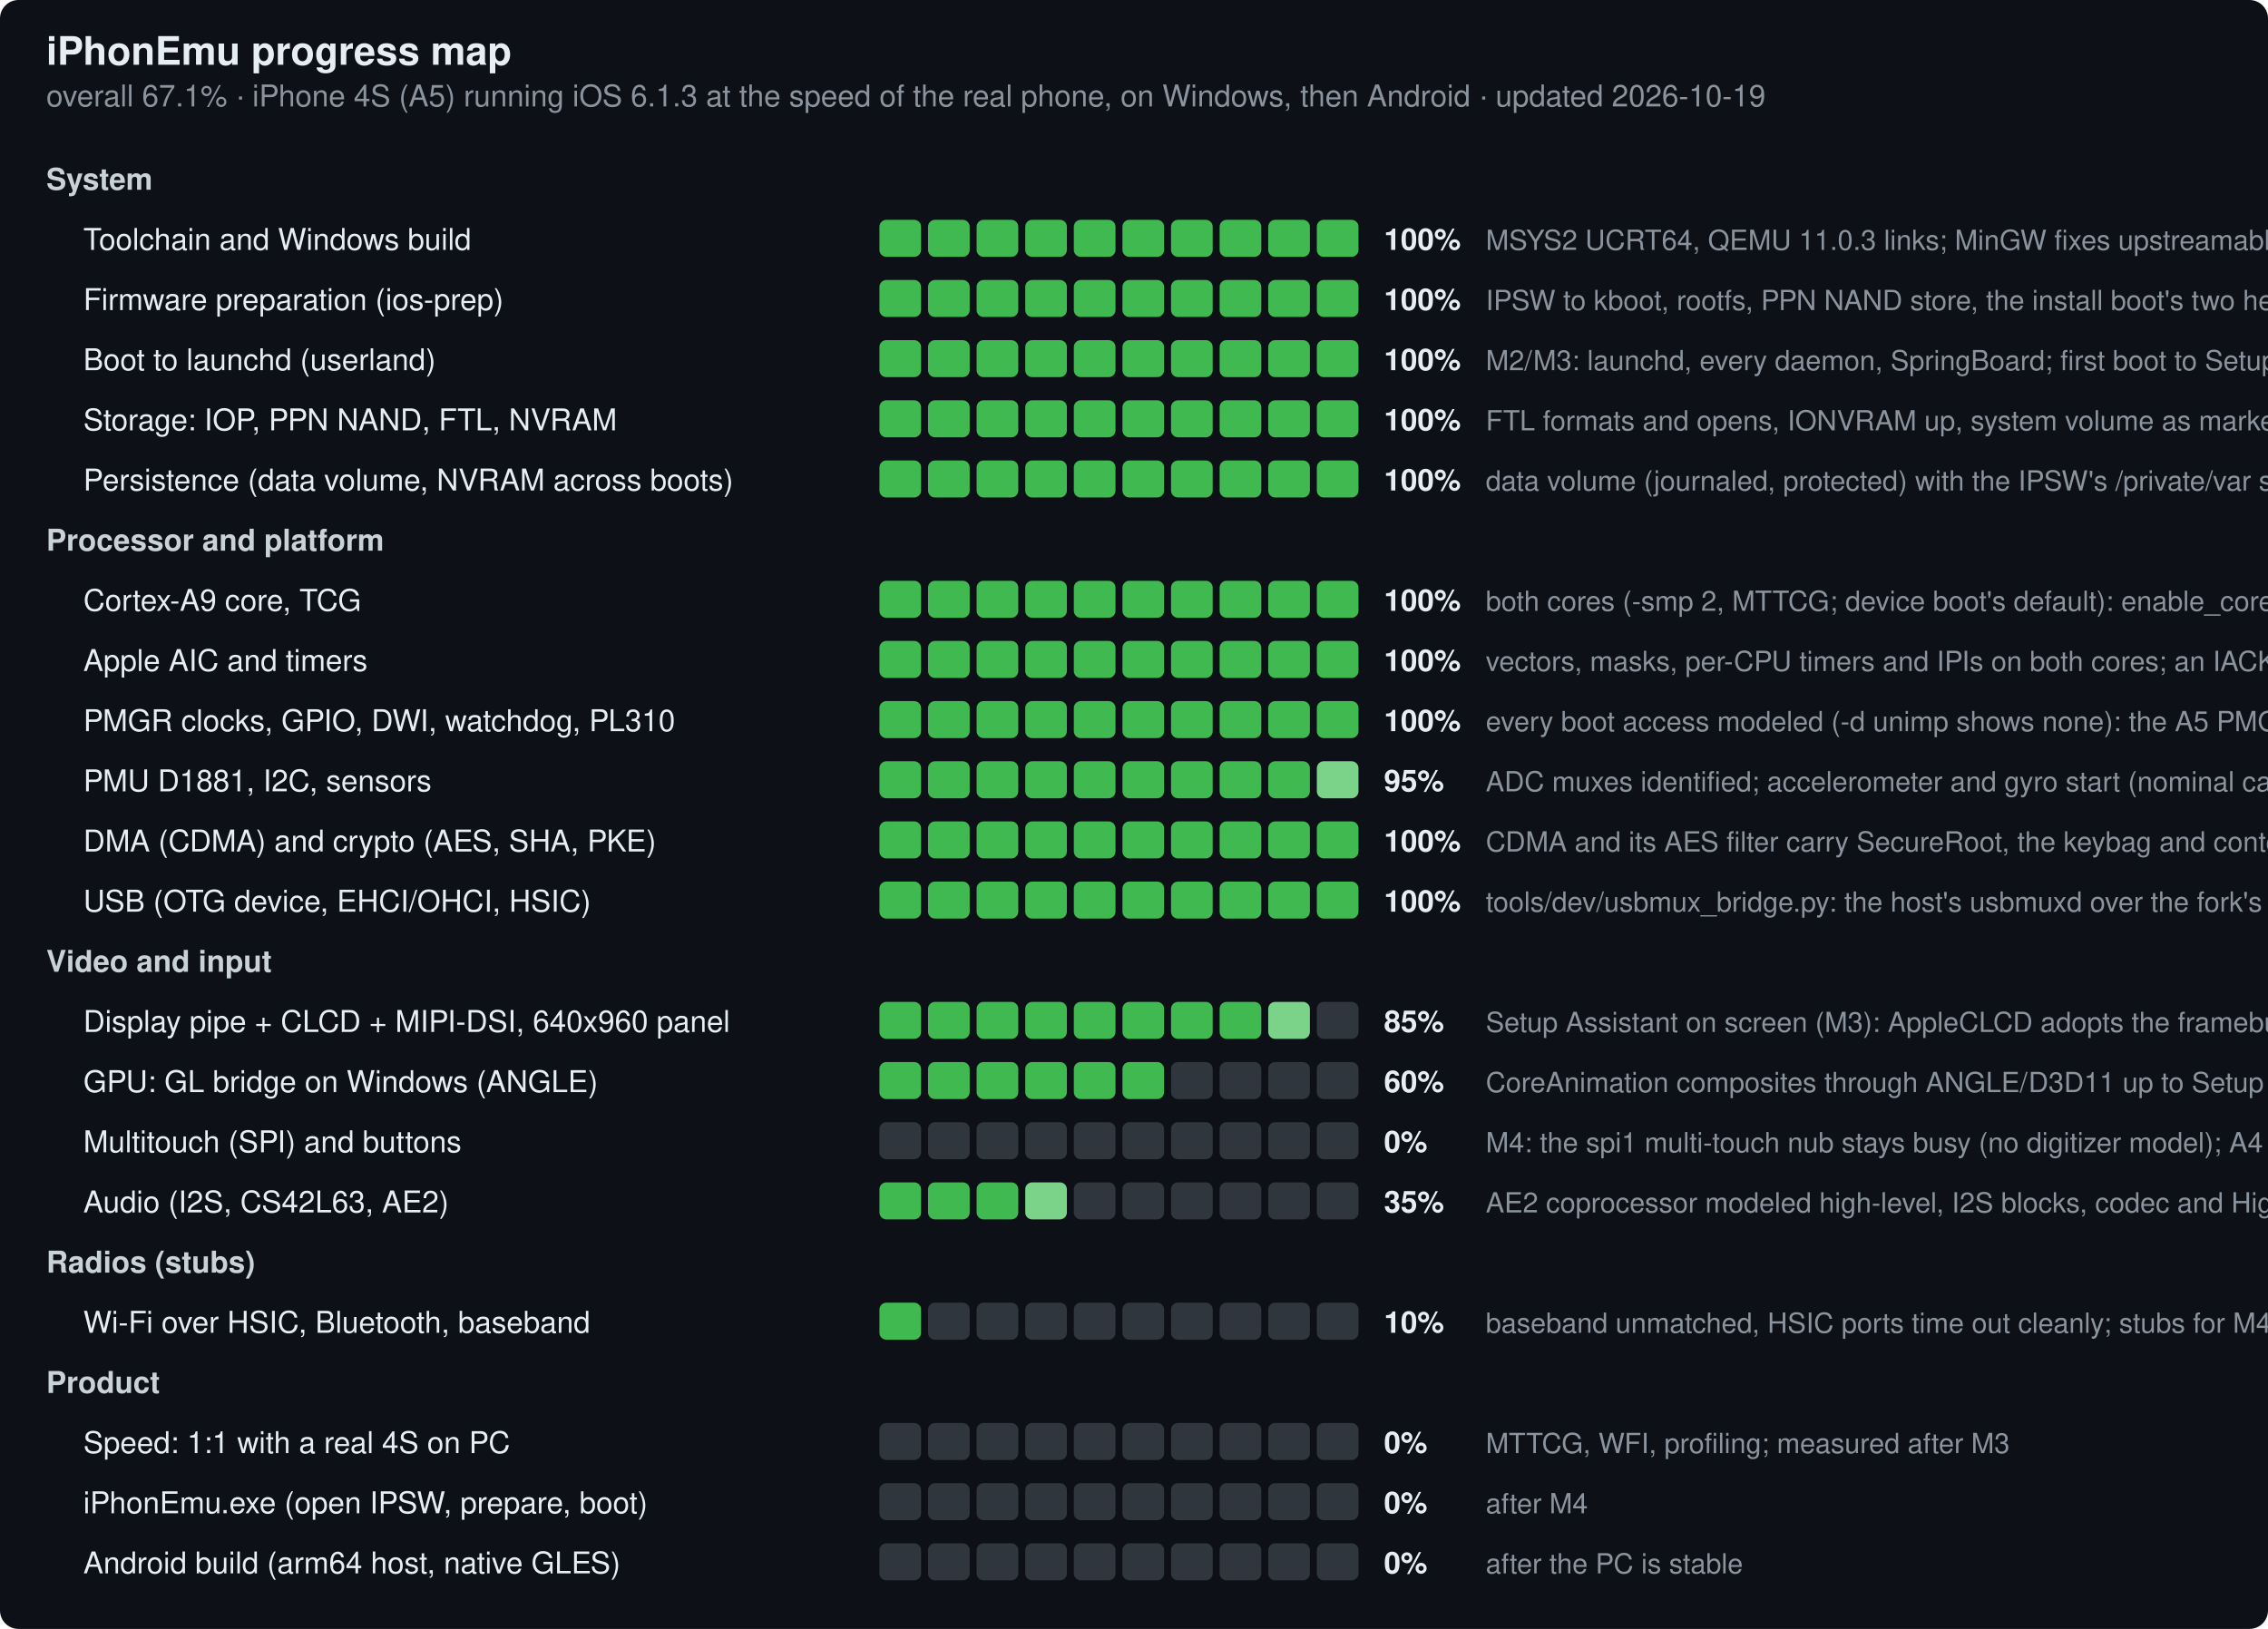
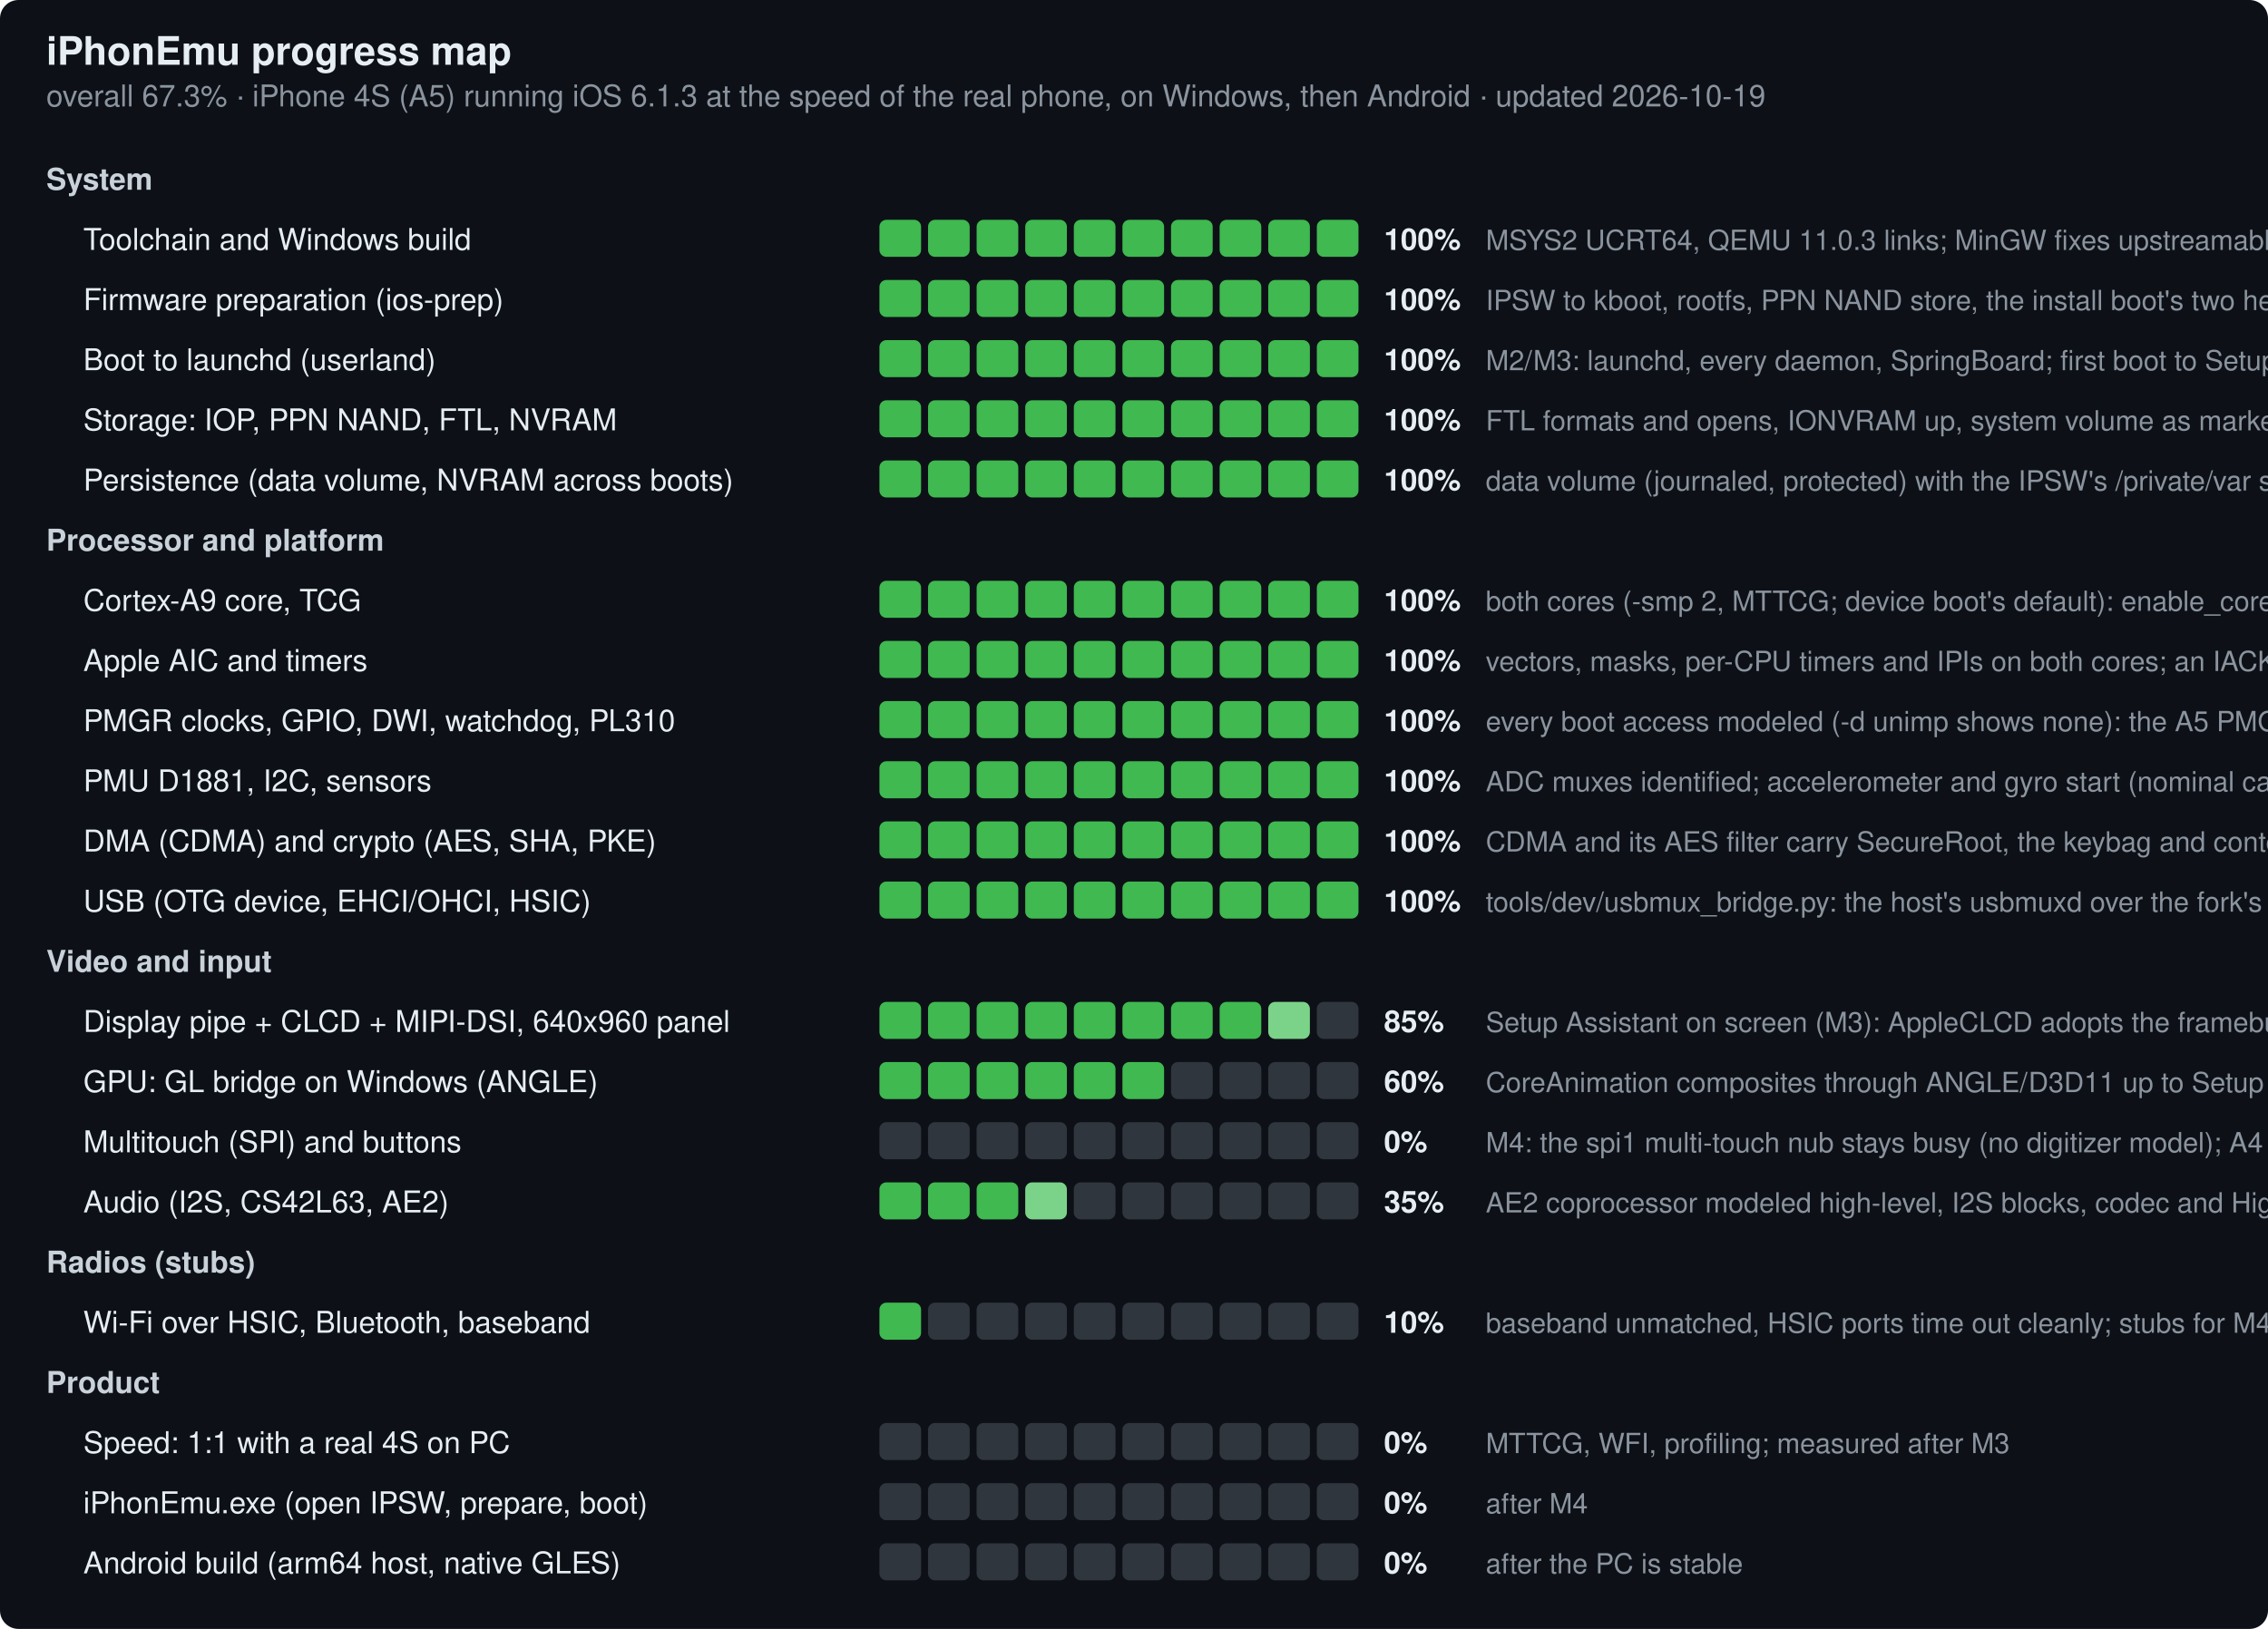
<svg xmlns="http://www.w3.org/2000/svg" width="980" height="704" viewBox="0 0 980 704" font-family="Segoe UI, Helvetica, Arial, sans-serif" font-size="13">
  <rect width="980" height="704" rx="8" fill="#0d1117" />
  <text x="20" y="28" fill="#e6edf3" font-size="17" font-weight="600">iPhonEmu progress map</text>
-   <text x="20" y="46" fill="#8b949e">overall 67.1% · iPhone 4S (A5) running iOS 6.1.3 at the speed of the real phone, on Windows, then Android · updated 2026-10-19</text>
+   <text x="20" y="46" fill="#8b949e">overall 67.3% · iPhone 4S (A5) running iOS 6.1.3 at the speed of the real phone, on Windows, then Android · updated 2026-10-19</text>
  <text x="20" y="82" fill="#c9d1d9" font-weight="600">System</text>
  <text x="36" y="108" fill="#e6edf3">Toolchain and Windows build</text>
  <rect x="380" y="95" width="18" height="16" rx="3" fill="#3fb950" />
  <rect x="401" y="95" width="18" height="16" rx="3" fill="#3fb950" />
  <rect x="422" y="95" width="18" height="16" rx="3" fill="#3fb950" />
  <rect x="443" y="95" width="18" height="16" rx="3" fill="#3fb950" />
  <rect x="464" y="95" width="18" height="16" rx="3" fill="#3fb950" />
  <rect x="485" y="95" width="18" height="16" rx="3" fill="#3fb950" />
  <rect x="506" y="95" width="18" height="16" rx="3" fill="#3fb950" />
  <rect x="527" y="95" width="18" height="16" rx="3" fill="#3fb950" />
  <rect x="548" y="95" width="18" height="16" rx="3" fill="#3fb950" />
  <rect x="569" y="95" width="18" height="16" rx="3" fill="#3fb950" />
  <text x="598" y="108" fill="#e6edf3" font-weight="600">100%</text>
  <text x="642" y="108" fill="#8b949e" font-size="12">MSYS2 UCRT64, QEMU 11.0.3 links; MinGW fixes upstreamable</text>
  <text x="36" y="134" fill="#e6edf3">Firmware preparation (ios-prep)</text>
  <rect x="380" y="121" width="18" height="16" rx="3" fill="#3fb950" />
  <rect x="401" y="121" width="18" height="16" rx="3" fill="#3fb950" />
  <rect x="422" y="121" width="18" height="16" rx="3" fill="#3fb950" />
  <rect x="443" y="121" width="18" height="16" rx="3" fill="#3fb950" />
  <rect x="464" y="121" width="18" height="16" rx="3" fill="#3fb950" />
  <rect x="485" y="121" width="18" height="16" rx="3" fill="#3fb950" />
  <rect x="506" y="121" width="18" height="16" rx="3" fill="#3fb950" />
  <rect x="527" y="121" width="18" height="16" rx="3" fill="#3fb950" />
  <rect x="548" y="121" width="18" height="16" rx="3" fill="#3fb950" />
  <rect x="569" y="121" width="18" height="16" rx="3" fill="#3fb950" />
  <text x="598" y="134" fill="#e6edf3" font-weight="600">100%</text>
  <text x="642" y="134" fill="#8b949e" font-size="12">IPSW to kboot, rootfs, PPN NAND store, the install boot's two helpers (static and dyld-linked) and ramdisk; the IPSW's AppleLogo decoded and on the panel from reset (K48SEG), as iBoot leaves it</text>
  <text x="36" y="160" fill="#e6edf3">Boot to launchd (userland)</text>
  <rect x="380" y="147" width="18" height="16" rx="3" fill="#3fb950" />
  <rect x="401" y="147" width="18" height="16" rx="3" fill="#3fb950" />
  <rect x="422" y="147" width="18" height="16" rx="3" fill="#3fb950" />
  <rect x="443" y="147" width="18" height="16" rx="3" fill="#3fb950" />
  <rect x="464" y="147" width="18" height="16" rx="3" fill="#3fb950" />
  <rect x="485" y="147" width="18" height="16" rx="3" fill="#3fb950" />
  <rect x="506" y="147" width="18" height="16" rx="3" fill="#3fb950" />
  <rect x="527" y="147" width="18" height="16" rx="3" fill="#3fb950" />
  <rect x="548" y="147" width="18" height="16" rx="3" fill="#3fb950" />
  <rect x="569" y="147" width="18" height="16" rx="3" fill="#3fb950" />
  <text x="598" y="160" fill="#e6edf3" font-weight="600">100%</text>
  <text x="642" y="160" fill="#8b949e" font-size="12">M2/M3: launchd, every daemon, SpringBoard; first boot to Setup 115 s, normal boot to the lock screen 70 s; no daemon crash: assistantd's kill at boot was AudioToolbox's 5 s session timeout against the emulator's pace (60 s, a per-firmware edit); console errors only from unmodeled blocks and radios</text>
  <text x="36" y="186" fill="#e6edf3">Storage: IOP, PPN NAND, FTL, NVRAM</text>
  <rect x="380" y="173" width="18" height="16" rx="3" fill="#3fb950" />
  <rect x="401" y="173" width="18" height="16" rx="3" fill="#3fb950" />
  <rect x="422" y="173" width="18" height="16" rx="3" fill="#3fb950" />
  <rect x="443" y="173" width="18" height="16" rx="3" fill="#3fb950" />
  <rect x="464" y="173" width="18" height="16" rx="3" fill="#3fb950" />
  <rect x="485" y="173" width="18" height="16" rx="3" fill="#3fb950" />
  <rect x="506" y="173" width="18" height="16" rx="3" fill="#3fb950" />
  <rect x="527" y="173" width="18" height="16" rx="3" fill="#3fb950" />
  <rect x="548" y="173" width="18" height="16" rx="3" fill="#3fb950" />
  <rect x="569" y="173" width="18" height="16" rx="3" fill="#3fb950" />
  <text x="598" y="186" fill="#e6edf3" font-weight="600">100%</text>
  <text x="642" y="186" fill="#8b949e" font-size="12">FTL formats and opens, IONVRAM up, system volume as marker pages (B3), effaceable storage (B4), the FMI's inline AES; the store's host cost cut (known-erased pages, page runs, marker-page map): create 97-&gt;69 s, first boot to Setup 175-&gt;115 s; 12 GC-heavy install sessions with 0 page errors</text>
  <text x="36" y="212" fill="#e6edf3">Persistence (data volume, NVRAM across boots)</text>
  <rect x="380" y="199" width="18" height="16" rx="3" fill="#3fb950" />
  <rect x="401" y="199" width="18" height="16" rx="3" fill="#3fb950" />
  <rect x="422" y="199" width="18" height="16" rx="3" fill="#3fb950" />
  <rect x="443" y="199" width="18" height="16" rx="3" fill="#3fb950" />
  <rect x="464" y="199" width="18" height="16" rx="3" fill="#3fb950" />
  <rect x="485" y="199" width="18" height="16" rx="3" fill="#3fb950" />
  <rect x="506" y="199" width="18" height="16" rx="3" fill="#3fb950" />
  <rect x="527" y="199" width="18" height="16" rx="3" fill="#3fb950" />
  <rect x="548" y="199" width="18" height="16" rx="3" fill="#3fb950" />
  <rect x="569" y="199" width="18" height="16" rx="3" fill="#3fb950" />
  <text x="598" y="212" fill="#e6edf3" font-weight="600">100%</text>
  <text x="642" y="212" fill="#8b949e" font-size="12">data volume (journaled, protected) with the IPSW's /private/var skeleton, NVRAM, FTL, effaceable lockers, keybag and the FMI's inline AES across boots; iOS's power-off (codec power-down, PMU standby: QEMU exits), iOS's own reboot and a killed QEMU all come back to the lock screen with fsck clean</text>
  <text x="20" y="238" fill="#c9d1d9" font-weight="600">Processor and platform</text>
  <text x="36" y="264" fill="#e6edf3">Cortex-A9 core, TCG</text>
  <rect x="380" y="251" width="18" height="16" rx="3" fill="#3fb950" />
  <rect x="401" y="251" width="18" height="16" rx="3" fill="#3fb950" />
  <rect x="422" y="251" width="18" height="16" rx="3" fill="#3fb950" />
  <rect x="443" y="251" width="18" height="16" rx="3" fill="#3fb950" />
  <rect x="464" y="251" width="18" height="16" rx="3" fill="#3fb950" />
  <rect x="485" y="251" width="18" height="16" rx="3" fill="#3fb950" />
  <rect x="506" y="251" width="18" height="16" rx="3" fill="#3fb950" />
  <rect x="527" y="251" width="18" height="16" rx="3" fill="#3fb950" />
  <rect x="548" y="251" width="18" height="16" rx="3" fill="#3fb950" />
  <rect x="569" y="251" width="18" height="16" rx="3" fill="#3fb950" />
  <text x="598" y="264" fill="#e6edf3" font-weight="600">100%</text>
-   <text x="642" y="264" fill="#8b949e" font-size="12">both cores (-smp 2, MTTCG; device boot's default): enable_core is the PMGR's 'Core' (0x1214/0x1220), cpu1 starts at its reset vector; hw.ncpu = 2 read from the kernel; Setup at 59 s on two cores against 88 s on one; 13 min stable</text>
+   <text x="642" y="264" fill="#8b949e" font-size="12">both cores (-smp 2, MTTCG; device boot's default): enable_core is the PMGR's 'Core' (0x1214/0x1220), cpu1 starts at its reset vector; hw.ncpu = 2 read from the kernel; lock screen at 55 s on two cores against 78 s on one; 10 min there with no panic</text>
  <text x="36" y="290" fill="#e6edf3">Apple AIC and timers</text>
  <rect x="380" y="277" width="18" height="16" rx="3" fill="#3fb950" />
  <rect x="401" y="277" width="18" height="16" rx="3" fill="#3fb950" />
  <rect x="422" y="277" width="18" height="16" rx="3" fill="#3fb950" />
  <rect x="443" y="277" width="18" height="16" rx="3" fill="#3fb950" />
  <rect x="464" y="277" width="18" height="16" rx="3" fill="#3fb950" />
  <rect x="485" y="277" width="18" height="16" rx="3" fill="#3fb950" />
  <rect x="506" y="277" width="18" height="16" rx="3" fill="#3fb950" />
  <rect x="527" y="277" width="18" height="16" rx="3" fill="#3fb950" />
  <rect x="548" y="277" width="18" height="16" rx="3" fill="#3fb950" />
  <rect x="569" y="277" width="18" height="16" rx="3" fill="#3fb950" />
  <text x="598" y="290" fill="#e6edf3" font-weight="600">100%</text>
  <text x="642" y="290" fill="#8b949e" font-size="12">vectors, masks, per-CPU timers and IPIs on both cores; an IACK claims a vector for its core (both handled the same IRQ before); TIME_LO/HI read with no BQL (mach_absolute_time)</text>
  <text x="36" y="316" fill="#e6edf3">PMGR clocks, GPIO, DWI, watchdog, PL310</text>
  <rect x="380" y="303" width="18" height="16" rx="3" fill="#3fb950" />
  <rect x="401" y="303" width="18" height="16" rx="3" fill="#3fb950" />
  <rect x="422" y="303" width="18" height="16" rx="3" fill="#3fb950" />
  <rect x="443" y="303" width="18" height="16" rx="3" fill="#3fb950" />
  <rect x="464" y="303" width="18" height="16" rx="3" fill="#3fb950" />
  <rect x="485" y="303" width="18" height="16" rx="3" fill="#3fb950" />
  <rect x="506" y="303" width="18" height="16" rx="3" fill="#3fb950" />
  <rect x="527" y="303" width="18" height="16" rx="3" fill="#3fb950" />
  <rect x="548" y="303" width="18" height="16" rx="3" fill="#3fb950" />
  <rect x="569" y="303" width="18" height="16" rx="3" fill="#3fb950" />
  <text x="598" y="316" fill="#e6edf3" font-weight="600">100%</text>
  <text x="642" y="316" fill="#8b949e" font-size="12">every boot access modeled (-d unimp shows none): the A5 PMGR's perf, power and config registers, the watchdog at +0x3020 (a guest panic restarts the machine through 'WDTr'), DWI, the PL310's cif window, GPIO NPL, arm-io's bus registers; the A5 clock table typed by the kext's own slot names (real 4S values unknown)</text>
  <text x="36" y="342" fill="#e6edf3">PMU D1881, I2C, sensors</text>
  <rect x="380" y="329" width="18" height="16" rx="3" fill="#3fb950" />
  <rect x="401" y="329" width="18" height="16" rx="3" fill="#3fb950" />
  <rect x="422" y="329" width="18" height="16" rx="3" fill="#3fb950" />
  <rect x="443" y="329" width="18" height="16" rx="3" fill="#3fb950" />
  <rect x="464" y="329" width="18" height="16" rx="3" fill="#3fb950" />
  <rect x="485" y="329" width="18" height="16" rx="3" fill="#3fb950" />
  <rect x="506" y="329" width="18" height="16" rx="3" fill="#3fb950" />
  <rect x="527" y="329" width="18" height="16" rx="3" fill="#3fb950" />
  <rect x="548" y="329" width="18" height="16" rx="3" fill="#3fb950" />
-   <rect x="569" y="329" width="18" height="16" rx="3" fill="#7bd389" />
-   <text x="598" y="342" fill="#e6edf3" font-weight="600">95%</text>
-   <text x="642" y="342" fill="#8b949e" font-size="12">ADC muxes identified; accelerometer and gyro start (nominal calibration in the kboot DT); bq27540 gauge on uart5; the level iOS reports (lockdown: 53% at battery-level 50, charging) follows vbat through the kext's own battery curve; open: wake-by-button STAT bits (sleep is not exercised on a USB host)</text>
+   <rect x="569" y="329" width="18" height="16" rx="3" fill="#3fb950" />
+   <text x="598" y="342" fill="#e6edf3" font-weight="600">100%</text>
+   <text x="642" y="342" fill="#8b949e" font-size="12">ADC muxes identified; accelerometer and gyro start (nominal calibration in the kboot DT); bq27540 gauge on uart5; the level follows vbat through the kext's battery curve (84% and charging on the lock screen's status bar, lockdown alike); Home/power latch the PMU's EVENT_A wake bits ('STAT' 0x180/0x181)</text>
  <text x="36" y="368" fill="#e6edf3">DMA (CDMA) and crypto (AES, SHA, PKE)</text>
  <rect x="380" y="355" width="18" height="16" rx="3" fill="#3fb950" />
  <rect x="401" y="355" width="18" height="16" rx="3" fill="#3fb950" />
  <rect x="422" y="355" width="18" height="16" rx="3" fill="#3fb950" />
  <rect x="443" y="355" width="18" height="16" rx="3" fill="#3fb950" />
  <rect x="464" y="355" width="18" height="16" rx="3" fill="#3fb950" />
  <rect x="485" y="355" width="18" height="16" rx="3" fill="#3fb950" />
  <rect x="506" y="355" width="18" height="16" rx="3" fill="#3fb950" />
  <rect x="527" y="355" width="18" height="16" rx="3" fill="#3fb950" />
  <rect x="548" y="355" width="18" height="16" rx="3" fill="#3fb950" />
  <rect x="569" y="355" width="18" height="16" rx="3" fill="#3fb950" />
  <text x="598" y="368" fill="#e6edf3" font-weight="600">100%</text>
  <text x="642" y="368" fill="#8b949e" font-size="12">CDMA and its AES filter carry SecureRoot, the keybag and content protection with no CDMA error; PKE matched (AppleSamsungPKE), unused by a boot; the A5's SHA-2 block has no driver in 10B329 (corecrypto hashes in software), so nothing to model</text>
  <text x="36" y="394" fill="#e6edf3">USB (OTG device, EHCI/OHCI, HSIC)</text>
  <rect x="380" y="381" width="18" height="16" rx="3" fill="#3fb950" />
  <rect x="401" y="381" width="18" height="16" rx="3" fill="#3fb950" />
  <rect x="422" y="381" width="18" height="16" rx="3" fill="#3fb950" />
  <rect x="443" y="381" width="18" height="16" rx="3" fill="#3fb950" />
  <rect x="464" y="381" width="18" height="16" rx="3" fill="#3fb950" />
  <rect x="485" y="381" width="18" height="16" rx="3" fill="#3fb950" />
  <rect x="506" y="381" width="18" height="16" rx="3" fill="#3fb950" />
  <rect x="527" y="381" width="18" height="16" rx="3" fill="#3fb950" />
  <rect x="548" y="381" width="18" height="16" rx="3" fill="#3fb950" />
  <rect x="569" y="381" width="18" height="16" rx="3" fill="#3fb950" />
  <text x="598" y="394" fill="#e6edf3" font-weight="600">100%</text>
  <text x="642" y="394" fill="#8b949e" font-size="12">tools/dev/usbmux_bridge.py: the host's usbmuxd over the fork's tcp_usb link, started by device boot; ideviceinfo (paired, SSL with tools/dev/openssl-ios6.cnf) shows ProductVersion 6.1.3, AFC round-trips files; HSIC radios absent cleanly (DEVICE_READY low, bounded retries)</text>
  <text x="20" y="420" fill="#c9d1d9" font-weight="600">Video and input</text>
  <text x="36" y="446" fill="#e6edf3">Display pipe + CLCD + MIPI-DSI, 640x960 panel</text>
  <rect x="380" y="433" width="18" height="16" rx="3" fill="#3fb950" />
  <rect x="401" y="433" width="18" height="16" rx="3" fill="#3fb950" />
  <rect x="422" y="433" width="18" height="16" rx="3" fill="#3fb950" />
  <rect x="443" y="433" width="18" height="16" rx="3" fill="#3fb950" />
  <rect x="464" y="433" width="18" height="16" rx="3" fill="#3fb950" />
  <rect x="485" y="433" width="18" height="16" rx="3" fill="#3fb950" />
  <rect x="506" y="433" width="18" height="16" rx="3" fill="#3fb950" />
  <rect x="527" y="433" width="18" height="16" rx="3" fill="#3fb950" />
  <rect x="548" y="433" width="18" height="16" rx="3" fill="#7bd389" />
  <rect x="569" y="433" width="18" height="16" rx="3" fill="#30363d" />
  <text x="598" y="446" fill="#e6edf3" font-weight="600">85%</text>
  <text x="642" y="446" fill="#8b949e" font-size="12">Setup Assistant on screen (M3): AppleCLCD adopts the framebuffer, CoreAnimation (software, or the GL bridge) swaps through the A5 layer MMU; RGBOUT/TV-out open</text>
  <text x="36" y="472" fill="#e6edf3">GPU: GL bridge on Windows (ANGLE)</text>
  <rect x="380" y="459" width="18" height="16" rx="3" fill="#3fb950" />
  <rect x="401" y="459" width="18" height="16" rx="3" fill="#3fb950" />
  <rect x="422" y="459" width="18" height="16" rx="3" fill="#3fb950" />
  <rect x="443" y="459" width="18" height="16" rx="3" fill="#3fb950" />
  <rect x="464" y="459" width="18" height="16" rx="3" fill="#3fb950" />
  <rect x="485" y="459" width="18" height="16" rx="3" fill="#3fb950" />
  <rect x="506" y="459" width="18" height="16" rx="3" fill="#30363d" />
  <rect x="527" y="459" width="18" height="16" rx="3" fill="#30363d" />
  <rect x="548" y="459" width="18" height="16" rx="3" fill="#30363d" />
  <rect x="569" y="459" width="18" height="16" rx="3" fill="#30363d" />
  <text x="598" y="472" fill="#e6edf3" font-weight="600">60%</text>
  <text x="642" y="472" fill="#8b949e" font-size="12">CoreAnimation composites through ANGLE/D3D11 up to Setup (front end built without macOS); home screen and apps on it, and a speed-up over software, still open</text>
  <text x="36" y="498" fill="#e6edf3">Multitouch (SPI) and buttons</text>
  <rect x="380" y="485" width="18" height="16" rx="3" fill="#30363d" />
  <rect x="401" y="485" width="18" height="16" rx="3" fill="#30363d" />
  <rect x="422" y="485" width="18" height="16" rx="3" fill="#30363d" />
  <rect x="443" y="485" width="18" height="16" rx="3" fill="#30363d" />
  <rect x="464" y="485" width="18" height="16" rx="3" fill="#30363d" />
  <rect x="485" y="485" width="18" height="16" rx="3" fill="#30363d" />
  <rect x="506" y="485" width="18" height="16" rx="3" fill="#30363d" />
  <rect x="527" y="485" width="18" height="16" rx="3" fill="#30363d" />
  <rect x="548" y="485" width="18" height="16" rx="3" fill="#30363d" />
  <rect x="569" y="485" width="18" height="16" rx="3" fill="#30363d" />
  <text x="598" y="498" fill="#e6edf3" font-weight="600">0%</text>
  <text x="642" y="498" fill="#8b949e" font-size="12">M4: the spi1 multi-touch nub stays busy (no digitizer model); A4 Z2 models to adapt</text>
  <text x="36" y="524" fill="#e6edf3">Audio (I2S, CS42L63, AE2)</text>
  <rect x="380" y="511" width="18" height="16" rx="3" fill="#3fb950" />
  <rect x="401" y="511" width="18" height="16" rx="3" fill="#3fb950" />
  <rect x="422" y="511" width="18" height="16" rx="3" fill="#3fb950" />
  <rect x="443" y="511" width="18" height="16" rx="3" fill="#7bd389" />
  <rect x="464" y="511" width="18" height="16" rx="3" fill="#30363d" />
  <rect x="485" y="511" width="18" height="16" rx="3" fill="#30363d" />
  <rect x="506" y="511" width="18" height="16" rx="3" fill="#30363d" />
  <rect x="527" y="511" width="18" height="16" rx="3" fill="#30363d" />
  <rect x="548" y="511" width="18" height="16" rx="3" fill="#30363d" />
  <rect x="569" y="511" width="18" height="16" rx="3" fill="#30363d" />
  <text x="598" y="524" fill="#e6edf3" font-weight="600">35%</text>
  <text x="642" y="524" fill="#8b949e" font-size="12">AE2 coprocessor modeled high-level, I2S blocks, codec and Highland Park start, mediaserverd up; no PCM to the host yet, AE2 audio endpoints unread</text>
  <text x="20" y="550" fill="#c9d1d9" font-weight="600">Radios (stubs)</text>
  <text x="36" y="576" fill="#e6edf3">Wi-Fi over HSIC, Bluetooth, baseband</text>
  <rect x="380" y="563" width="18" height="16" rx="3" fill="#3fb950" />
  <rect x="401" y="563" width="18" height="16" rx="3" fill="#30363d" />
  <rect x="422" y="563" width="18" height="16" rx="3" fill="#30363d" />
  <rect x="443" y="563" width="18" height="16" rx="3" fill="#30363d" />
  <rect x="464" y="563" width="18" height="16" rx="3" fill="#30363d" />
  <rect x="485" y="563" width="18" height="16" rx="3" fill="#30363d" />
  <rect x="506" y="563" width="18" height="16" rx="3" fill="#30363d" />
  <rect x="527" y="563" width="18" height="16" rx="3" fill="#30363d" />
  <rect x="548" y="563" width="18" height="16" rx="3" fill="#30363d" />
  <rect x="569" y="563" width="18" height="16" rx="3" fill="#30363d" />
  <text x="598" y="576" fill="#e6edf3" font-weight="600">10%</text>
  <text x="642" y="576" fill="#8b949e" font-size="12">baseband unmatched, HSIC ports time out cleanly; stubs for M4</text>
  <text x="20" y="602" fill="#c9d1d9" font-weight="600">Product</text>
  <text x="36" y="628" fill="#e6edf3">Speed: 1:1 with a real 4S on PC</text>
  <rect x="380" y="615" width="18" height="16" rx="3" fill="#30363d" />
  <rect x="401" y="615" width="18" height="16" rx="3" fill="#30363d" />
  <rect x="422" y="615" width="18" height="16" rx="3" fill="#30363d" />
  <rect x="443" y="615" width="18" height="16" rx="3" fill="#30363d" />
  <rect x="464" y="615" width="18" height="16" rx="3" fill="#30363d" />
  <rect x="485" y="615" width="18" height="16" rx="3" fill="#30363d" />
  <rect x="506" y="615" width="18" height="16" rx="3" fill="#30363d" />
  <rect x="527" y="615" width="18" height="16" rx="3" fill="#30363d" />
  <rect x="548" y="615" width="18" height="16" rx="3" fill="#30363d" />
  <rect x="569" y="615" width="18" height="16" rx="3" fill="#30363d" />
  <text x="598" y="628" fill="#e6edf3" font-weight="600">0%</text>
  <text x="642" y="628" fill="#8b949e" font-size="12">MTTCG, WFI, profiling; measured after M3</text>
  <text x="36" y="654" fill="#e6edf3">iPhonEmu.exe (open IPSW, prepare, boot)</text>
  <rect x="380" y="641" width="18" height="16" rx="3" fill="#30363d" />
  <rect x="401" y="641" width="18" height="16" rx="3" fill="#30363d" />
  <rect x="422" y="641" width="18" height="16" rx="3" fill="#30363d" />
  <rect x="443" y="641" width="18" height="16" rx="3" fill="#30363d" />
  <rect x="464" y="641" width="18" height="16" rx="3" fill="#30363d" />
  <rect x="485" y="641" width="18" height="16" rx="3" fill="#30363d" />
  <rect x="506" y="641" width="18" height="16" rx="3" fill="#30363d" />
  <rect x="527" y="641" width="18" height="16" rx="3" fill="#30363d" />
  <rect x="548" y="641" width="18" height="16" rx="3" fill="#30363d" />
  <rect x="569" y="641" width="18" height="16" rx="3" fill="#30363d" />
  <text x="598" y="654" fill="#e6edf3" font-weight="600">0%</text>
  <text x="642" y="654" fill="#8b949e" font-size="12">after M4</text>
  <text x="36" y="680" fill="#e6edf3">Android build (arm64 host, native GLES)</text>
  <rect x="380" y="667" width="18" height="16" rx="3" fill="#30363d" />
  <rect x="401" y="667" width="18" height="16" rx="3" fill="#30363d" />
  <rect x="422" y="667" width="18" height="16" rx="3" fill="#30363d" />
  <rect x="443" y="667" width="18" height="16" rx="3" fill="#30363d" />
  <rect x="464" y="667" width="18" height="16" rx="3" fill="#30363d" />
  <rect x="485" y="667" width="18" height="16" rx="3" fill="#30363d" />
  <rect x="506" y="667" width="18" height="16" rx="3" fill="#30363d" />
  <rect x="527" y="667" width="18" height="16" rx="3" fill="#30363d" />
  <rect x="548" y="667" width="18" height="16" rx="3" fill="#30363d" />
  <rect x="569" y="667" width="18" height="16" rx="3" fill="#30363d" />
  <text x="598" y="680" fill="#e6edf3" font-weight="600">0%</text>
  <text x="642" y="680" fill="#8b949e" font-size="12">after the PC is stable</text>
</svg>
